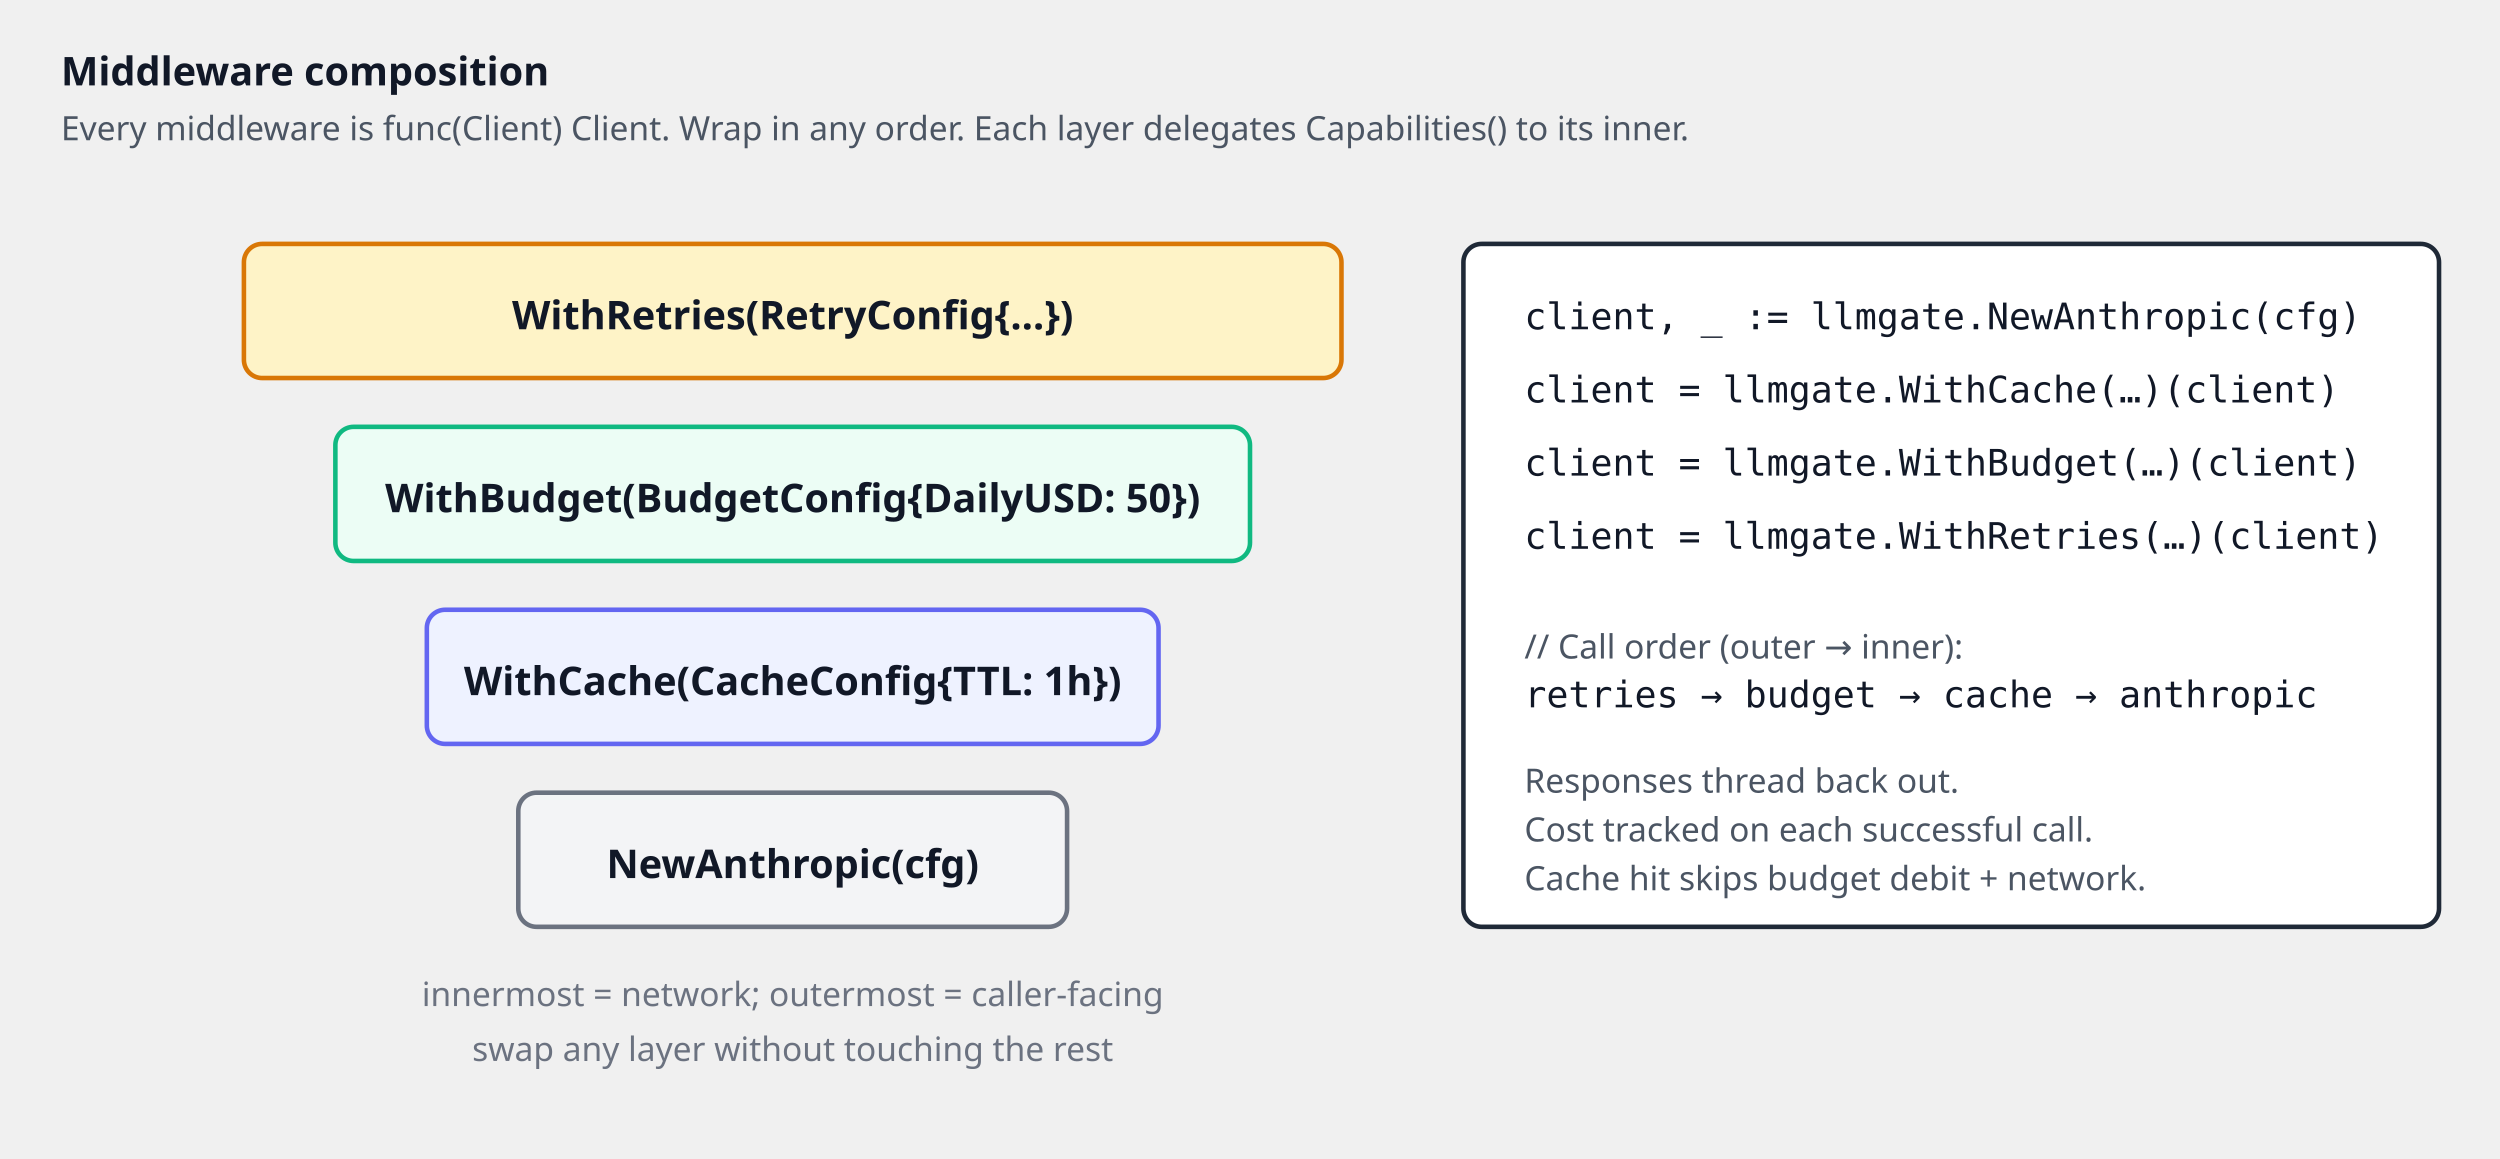
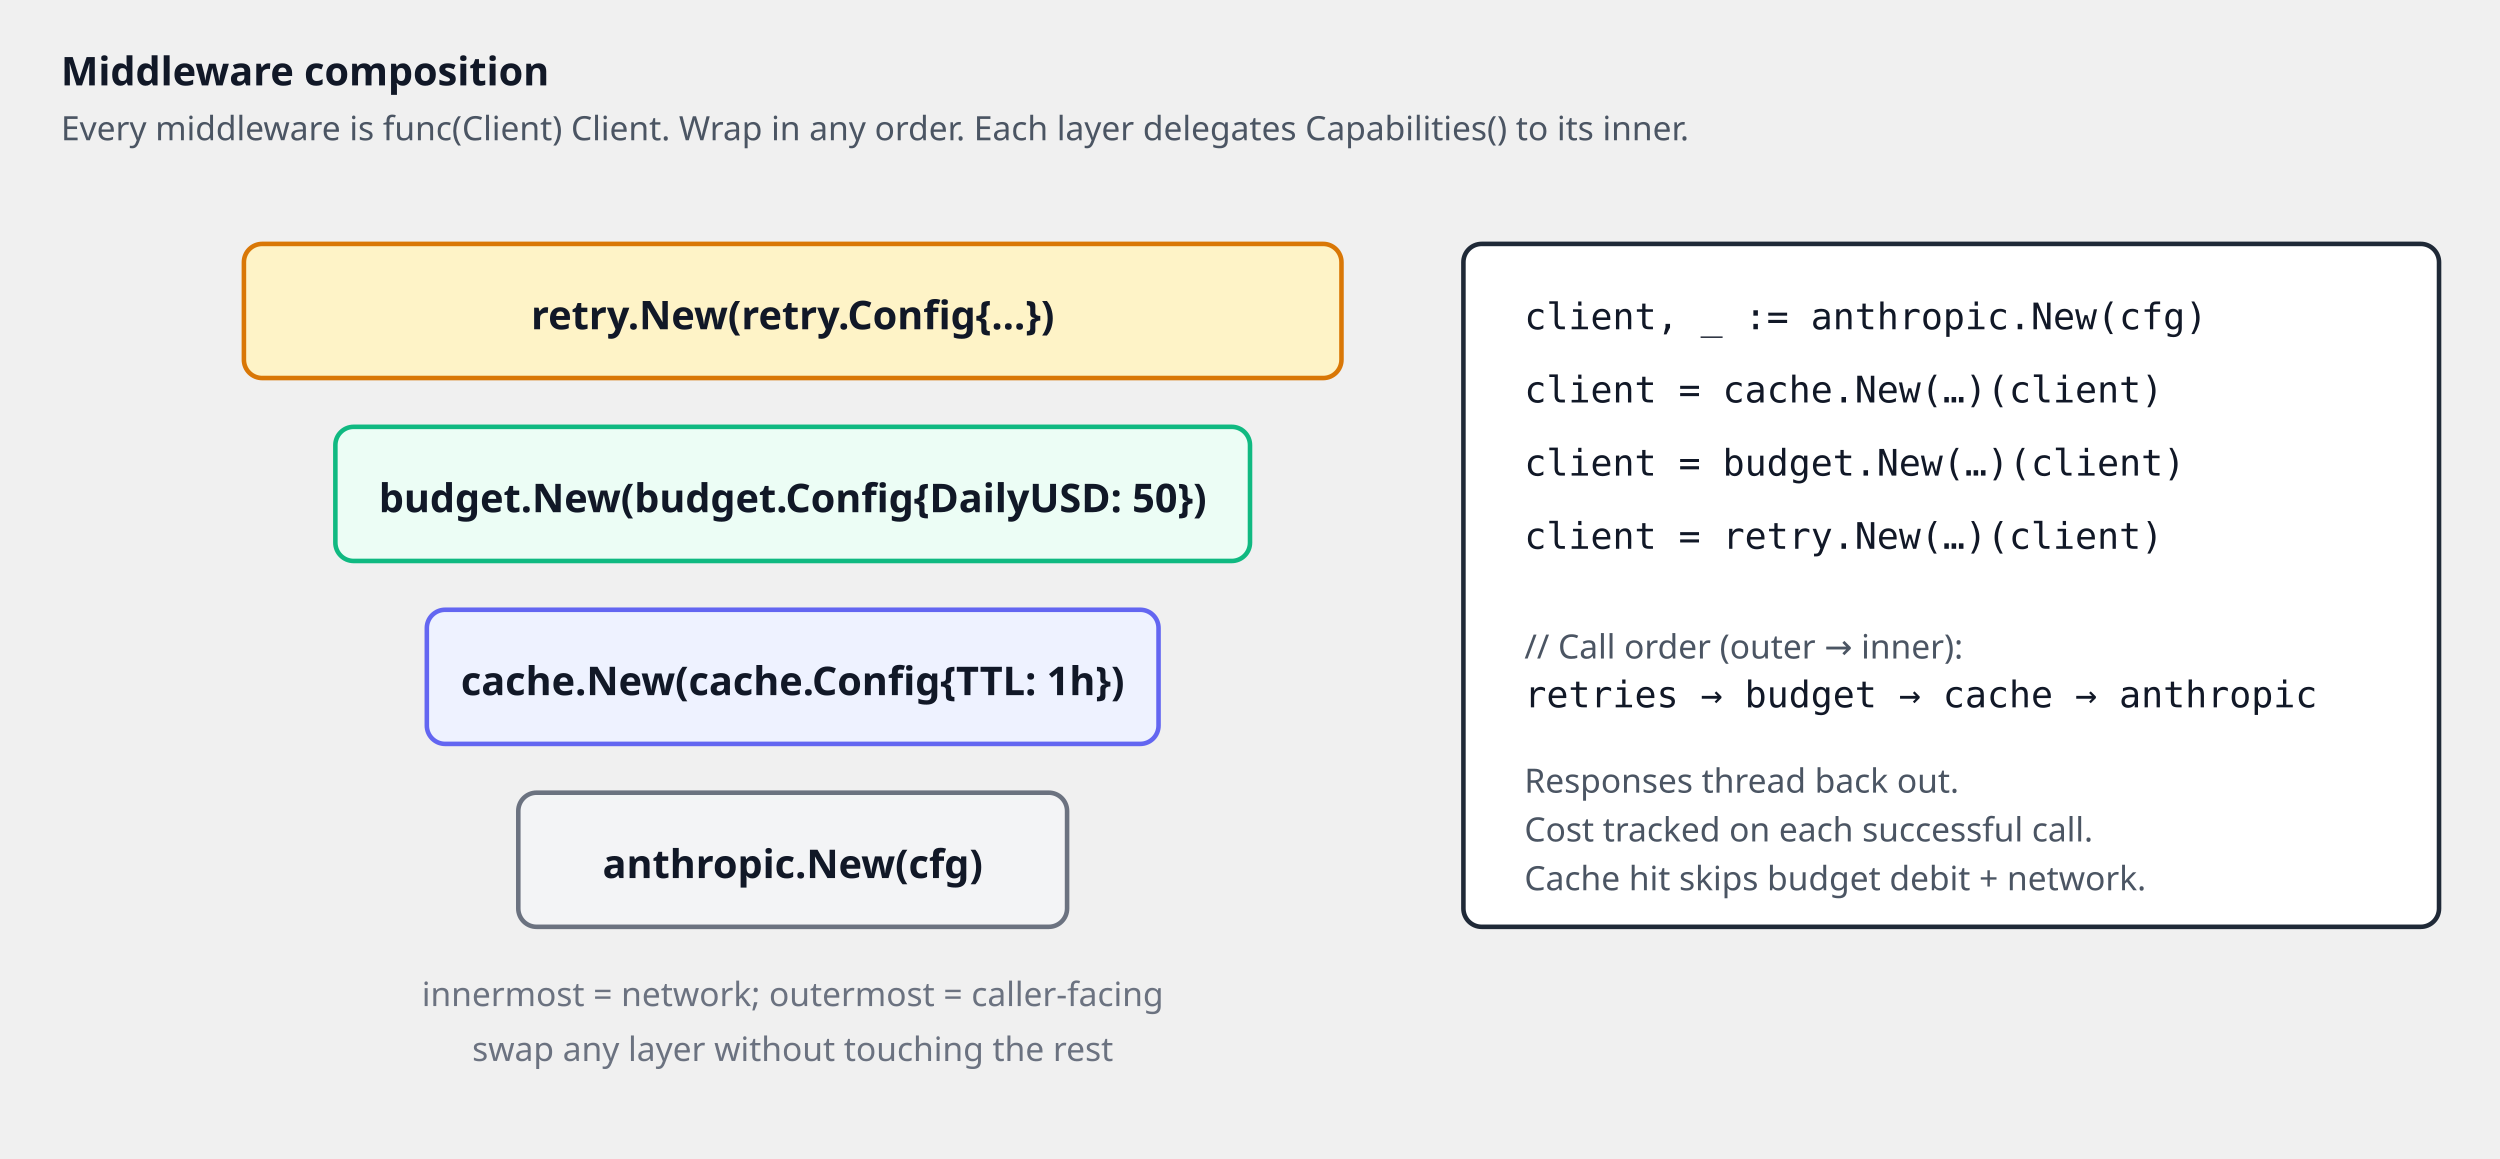
<svg xmlns="http://www.w3.org/2000/svg" viewBox="0 0 820 380" font-family="ui-sans-serif, system-ui, sans-serif" font-size="13">
  <style>
    .box { fill: #ffffff; stroke: #1f2937; stroke-width: 1.5; rx: 6; }
    .title { font-weight: 700; font-size: 13px; fill: #111827; }
    .sub { fill: #4b5563; font-size: 11px; }
    .mono { font-family: ui-monospace, Menlo, Consolas, monospace; font-size: 12px; fill: #111827; }
    .layer1 { fill: #fef3c7; stroke: #d97706; }
    .layer2 { fill: #ecfdf5; stroke: #10b981; }
    .layer3 { fill: #eef2ff; stroke: #6366f1; }
    .base   { fill: #f3f4f6; stroke: #6b7280; }
    .label  { fill: #6b7280; font-size: 11px; }
  </style>
  <text x="20" y="28" class="title" font-size="17">Middleware composition</text>
  <text x="20" y="46" class="sub">Every middleware is func(Client) Client. Wrap in any order. Each layer delegates Capabilities() to its inner.</text>
  <rect x="80" y="80" width="360" height="44" class="box layer1" />
-   <text x="260" y="108" text-anchor="middle" class="title">WithRetries(RetryConfig{…})</text>
+   <text x="260" y="108" text-anchor="middle" class="title">retry.New(retry.Config{…})</text>
  <rect x="110" y="140" width="300" height="44" class="box layer2" />
-   <text x="260" y="168" text-anchor="middle" class="title">WithBudget(BudgetConfig{DailyUSD: 50})</text>
+   <text x="260" y="168" text-anchor="middle" class="title">budget.New(budget.Config{DailyUSD: 50})</text>
  <rect x="140" y="200" width="240" height="44" class="box layer3" />
-   <text x="260" y="228" text-anchor="middle" class="title">WithCache(CacheConfig{TTL: 1h})</text>
+   <text x="260" y="228" text-anchor="middle" class="title">cache.New(cache.Config{TTL: 1h})</text>
  <rect x="170" y="260" width="180" height="44" class="box base" />
-   <text x="260" y="288" text-anchor="middle" class="title">NewAnthropic(cfg)</text>
+   <text x="260" y="288" text-anchor="middle" class="title">anthropic.New(cfg)</text>
  <rect x="480" y="80" width="320" height="224" class="box" />
-   <text x="500" y="108" class="mono">client, _ := llmgate.NewAnthropic(cfg)</text>
-   <text x="500" y="132" class="mono">client = llmgate.WithCache(…)(client)</text>
-   <text x="500" y="156" class="mono">client = llmgate.WithBudget(…)(client)</text>
-   <text x="500" y="180" class="mono">client = llmgate.WithRetries(…)(client)</text>
+   <text x="500" y="108" class="mono">client, _ := anthropic.New(cfg)</text>
+   <text x="500" y="132" class="mono">client = cache.New(…)(client)</text>
+   <text x="500" y="156" class="mono">client = budget.New(…)(client)</text>
+   <text x="500" y="180" class="mono">client = retry.New(…)(client)</text>
  <text x="500" y="216" class="sub">// Call order (outer → inner):</text>
  <text x="500" y="232" class="mono">retries → budget → cache → anthropic</text>
  <text x="500" y="260" class="sub">Responses thread back out.</text>
  <text x="500" y="276" class="sub">Cost tracked on each successful call.</text>
  <text x="500" y="292" class="sub">Cache hit skips budget debit + network.</text>
  <text x="260" y="330" text-anchor="middle" class="label">innermost = network; outermost = caller-facing</text>
  <text x="260" y="348" text-anchor="middle" class="label">swap any layer without touching the rest</text>
</svg>
